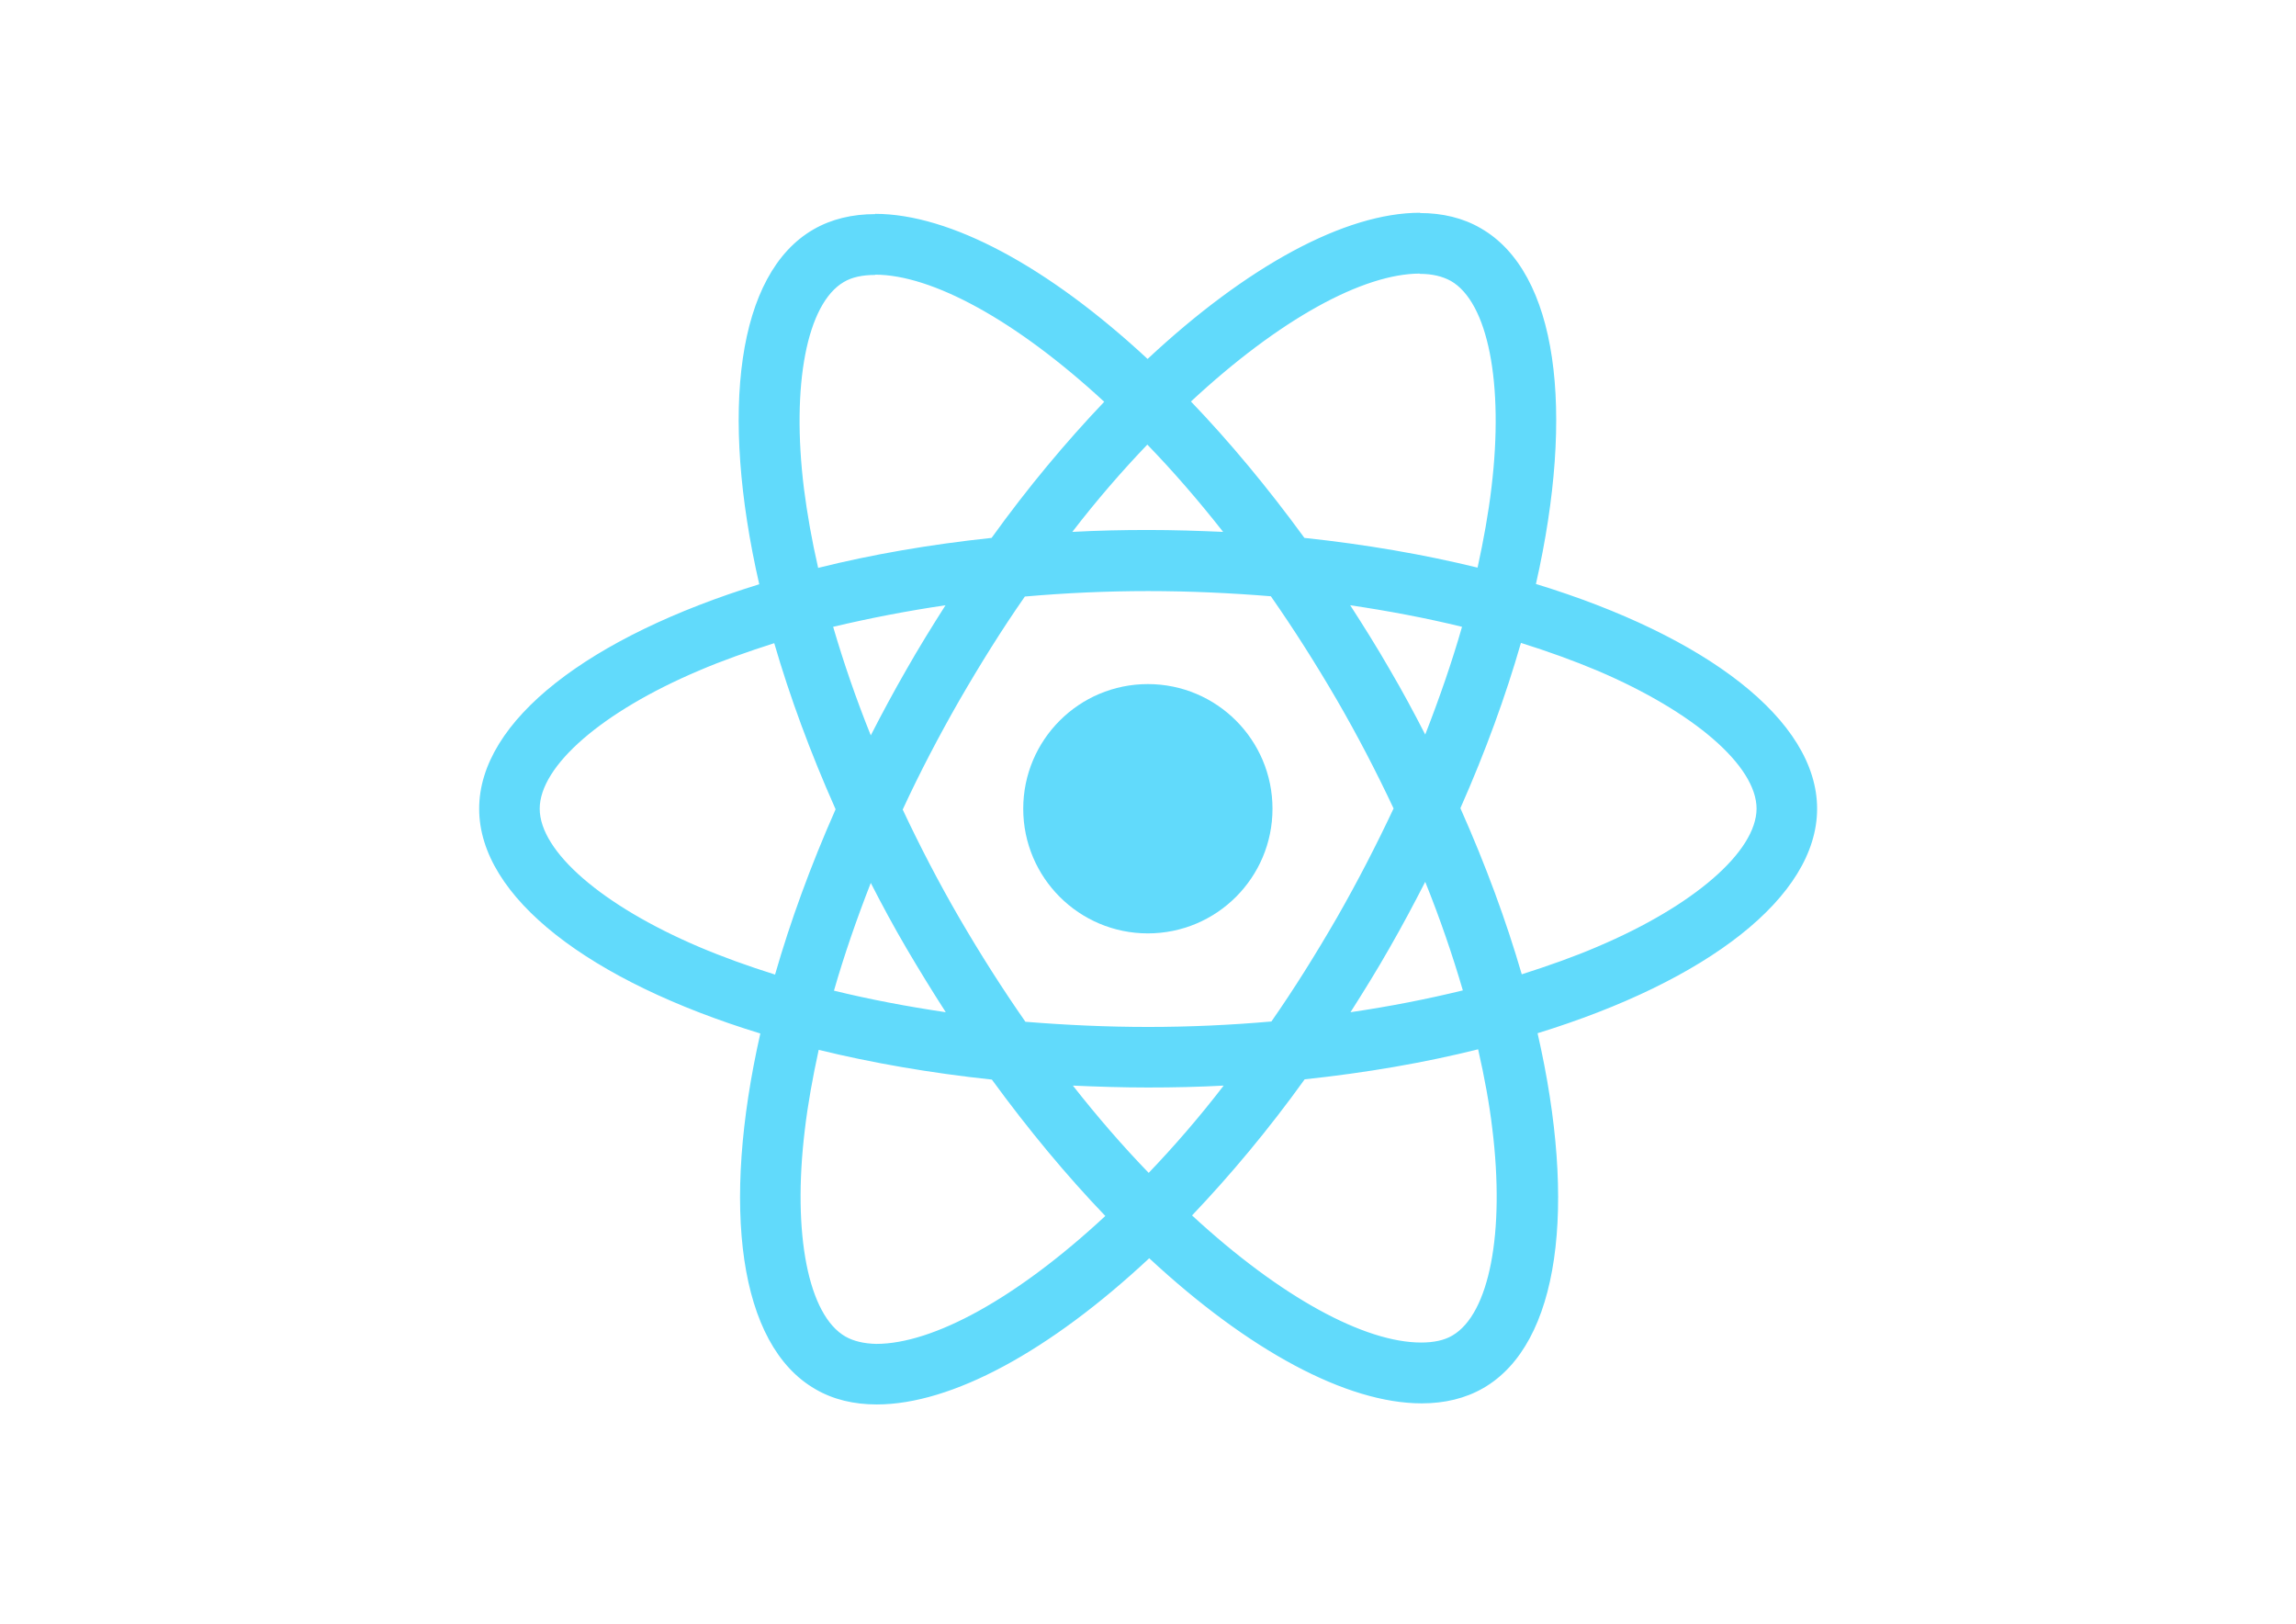
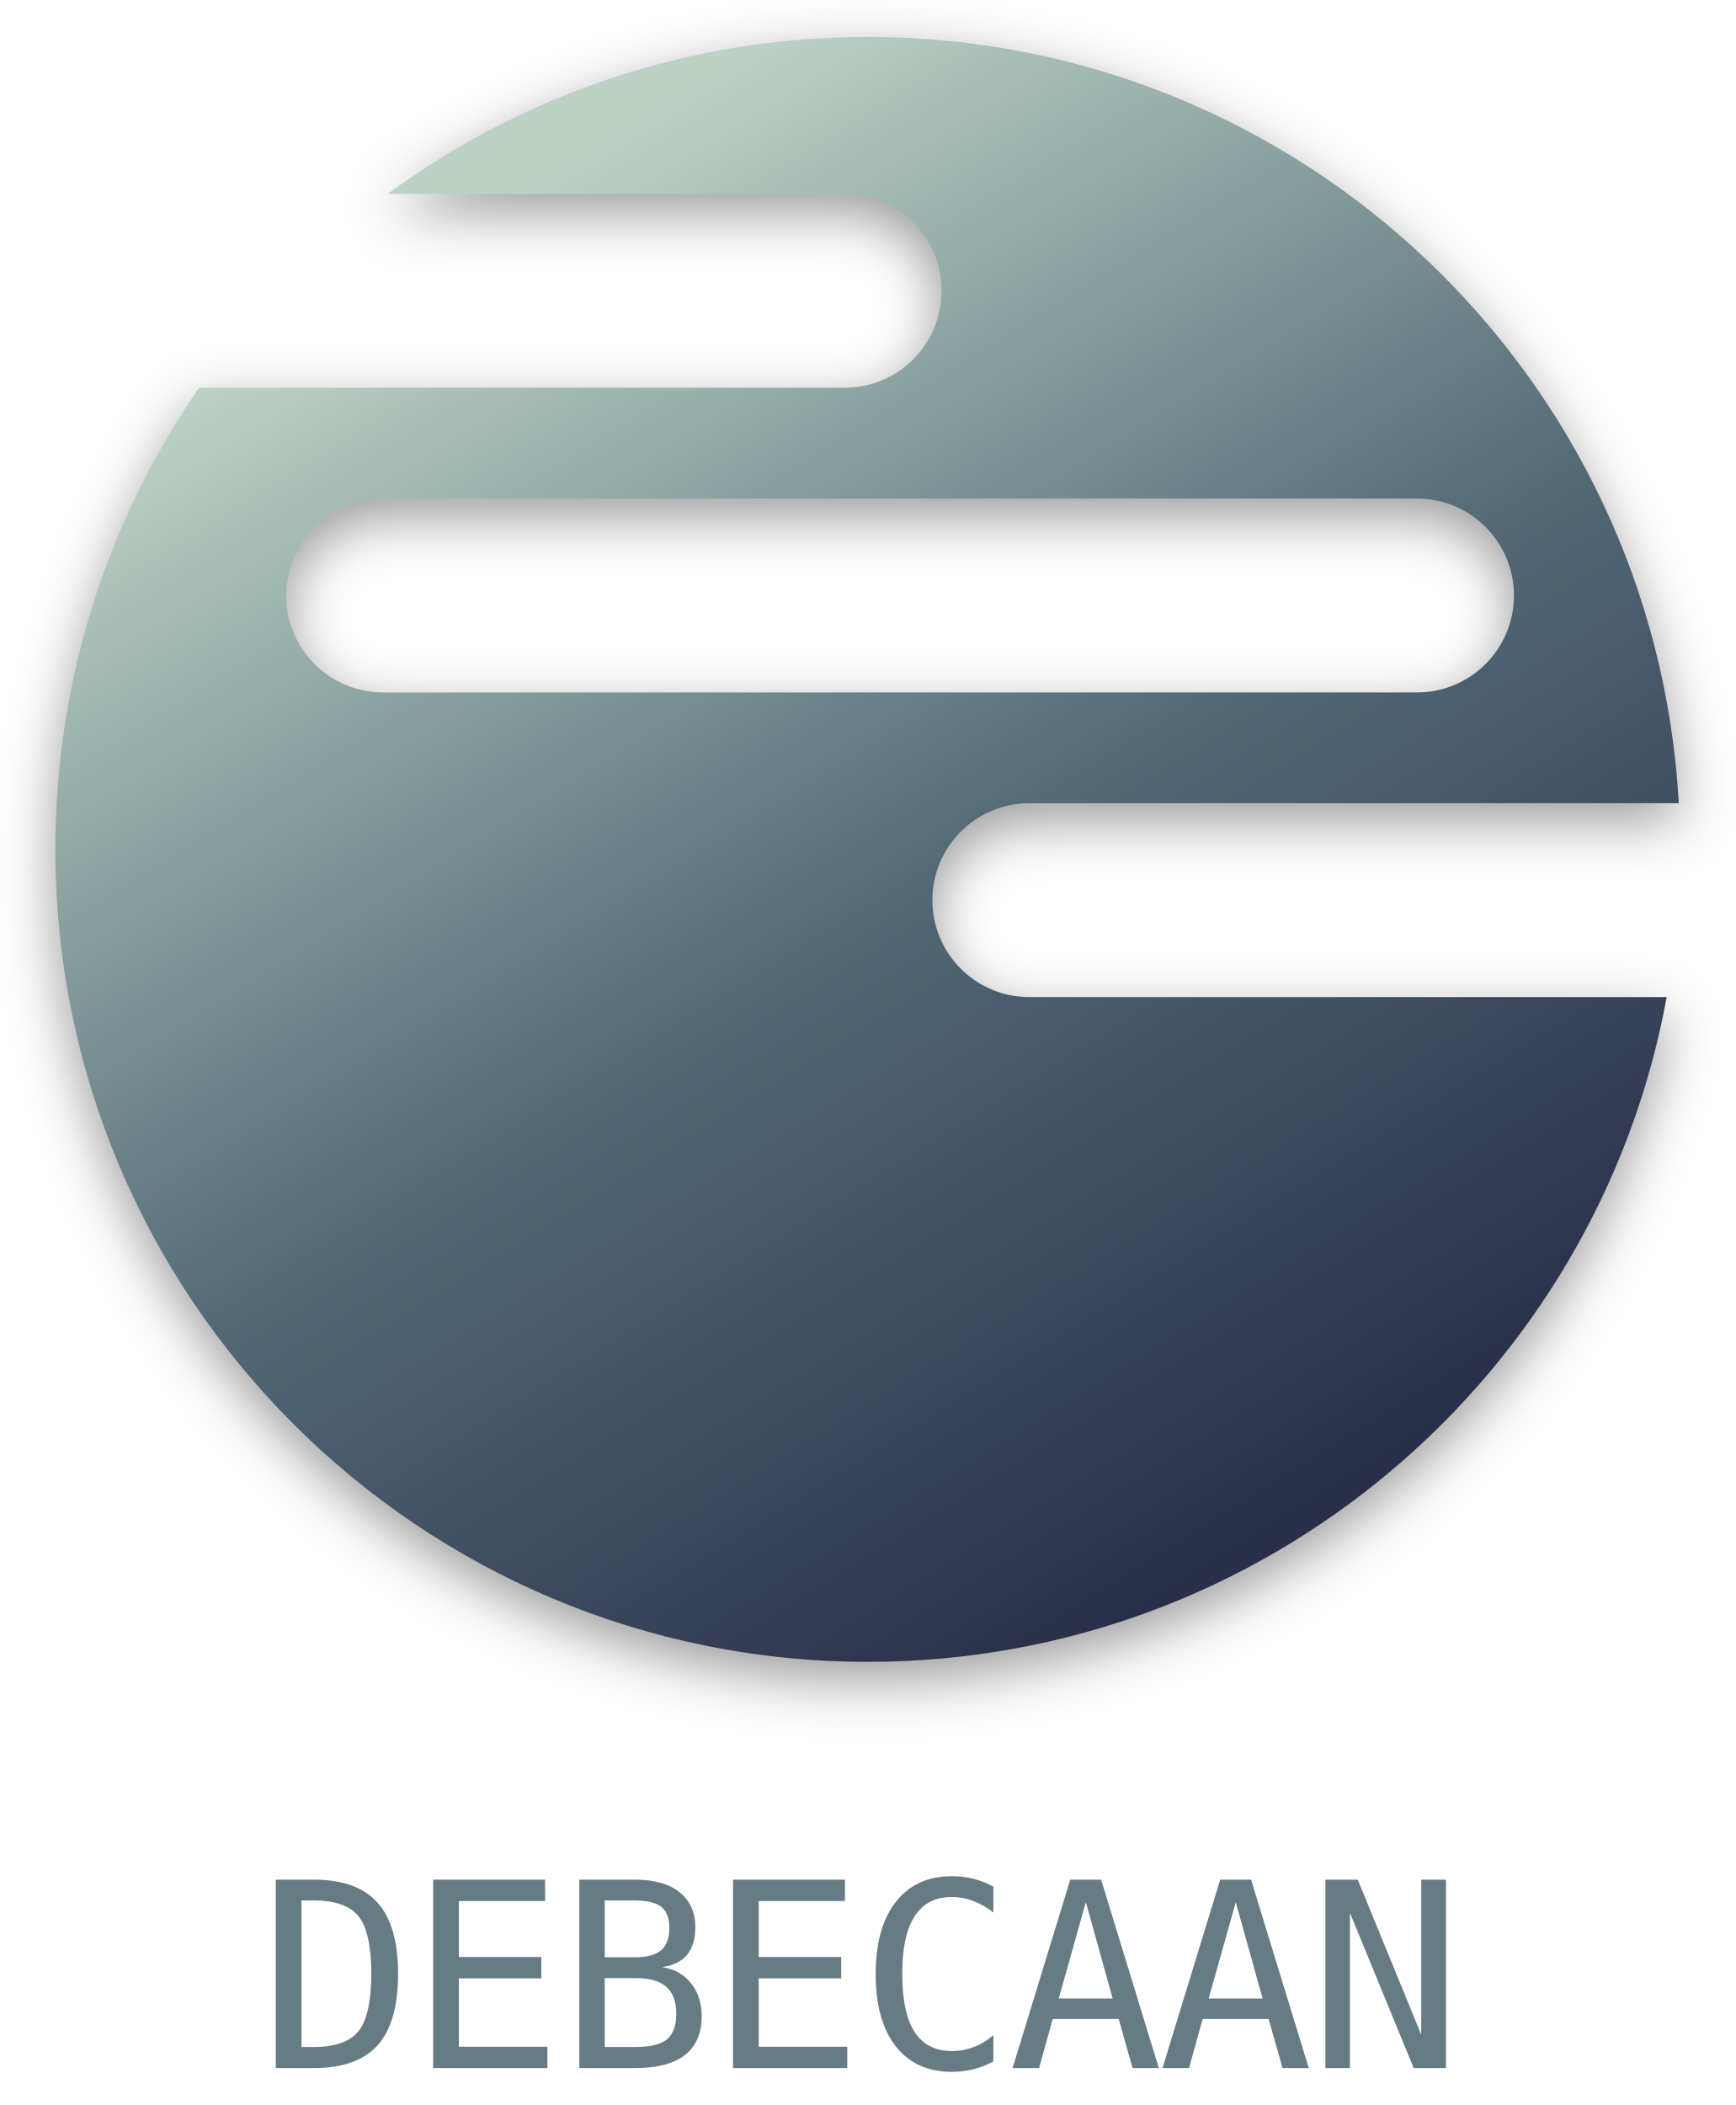
- <svg xmlns="http://www.w3.org/2000/svg" viewBox="0 0 841.9 595.3">
-   <g fill="#61DAFB">
-     <path d="M666.3 296.5c0-32.5-40.7-63.3-103.1-82.4 14.4-63.6 8-114.2-20.2-130.4-6.5-3.8-14.1-5.6-22.4-5.6v22.3c4.6 0 8.3.9 11.4 2.6 13.6 7.8 19.5 37.5 14.9 75.7-1.1 9.4-2.9 19.3-5.1 29.4-19.6-4.8-41-8.5-63.5-10.9-13.5-18.5-27.5-35.3-41.6-50 32.6-30.3 63.2-46.9 84-46.9V78c-27.5 0-63.5 19.6-99.9 53.6-36.4-33.8-72.4-53.2-99.9-53.2v22.3c20.7 0 51.4 16.5 84 46.6-14 14.7-28 31.4-41.3 49.9-22.6 2.4-44 6.1-63.6 11-2.3-10-4-19.7-5.2-29-4.7-38.2 1.1-67.9 14.6-75.8 3-1.8 6.9-2.6 11.5-2.6V78.5c-8.4 0-16 1.8-22.6 5.6-28.1 16.2-34.4 66.7-19.9 130.1-62.2 19.2-102.7 49.9-102.7 82.3 0 32.5 40.7 63.3 103.1 82.4-14.4 63.6-8 114.2 20.2 130.4 6.5 3.8 14.1 5.6 22.5 5.6 27.5 0 63.5-19.6 99.9-53.6 36.4 33.8 72.4 53.2 99.9 53.2 8.4 0 16-1.8 22.6-5.6 28.1-16.2 34.4-66.7 19.9-130.1 62-19.1 102.5-49.9 102.5-82.3zm-130.2-66.7c-3.7 12.9-8.3 26.2-13.5 39.5-4.1-8-8.4-16-13.1-24-4.6-8-9.5-15.8-14.4-23.4 14.2 2.1 27.9 4.7 41 7.9zm-45.8 106.5c-7.8 13.5-15.8 26.3-24.1 38.2-14.9 1.3-30 2-45.2 2-15.1 0-30.2-.7-45-1.9-8.3-11.9-16.4-24.6-24.2-38-7.6-13.1-14.5-26.4-20.8-39.8 6.2-13.4 13.2-26.8 20.7-39.9 7.8-13.5 15.8-26.3 24.1-38.2 14.9-1.3 30-2 45.2-2 15.1 0 30.2.7 45 1.9 8.3 11.9 16.4 24.6 24.2 38 7.6 13.1 14.5 26.4 20.8 39.8-6.3 13.4-13.2 26.8-20.7 39.9zm32.3-13c5.4 13.4 10 26.8 13.8 39.8-13.1 3.2-26.9 5.9-41.2 8 4.9-7.7 9.8-15.6 14.4-23.7 4.6-8 8.9-16.1 13-24.1zM421.2 430c-9.3-9.6-18.6-20.3-27.8-32 9 .4 18.2.7 27.5.7 9.4 0 18.7-.2 27.8-.7-9 11.7-18.3 22.4-27.5 32zm-74.4-58.9c-14.2-2.1-27.9-4.7-41-7.9 3.7-12.9 8.3-26.2 13.5-39.5 4.1 8 8.4 16 13.1 24 4.7 8 9.5 15.8 14.4 23.4zM420.7 163c9.3 9.6 18.6 20.3 27.8 32-9-.4-18.2-.7-27.5-.7-9.4 0-18.7.2-27.8.7 9-11.7 18.3-22.4 27.5-32zm-74 58.9c-4.9 7.7-9.8 15.6-14.4 23.7-4.6 8-8.9 16-13 24-5.4-13.4-10-26.8-13.8-39.8 13.1-3.1 26.9-5.8 41.2-7.9zm-90.5 125.2c-35.4-15.1-58.3-34.9-58.3-50.6 0-15.7 22.9-35.6 58.3-50.6 8.6-3.7 18-7 27.7-10.1 5.7 19.6 13.2 40 22.5 60.9-9.2 20.8-16.6 41.1-22.2 60.6-9.9-3.1-19.3-6.5-28-10.2zM310 490c-13.6-7.8-19.5-37.5-14.9-75.7 1.1-9.4 2.9-19.3 5.1-29.4 19.6 4.8 41 8.5 63.5 10.9 13.5 18.5 27.5 35.3 41.6 50-32.6 30.3-63.2 46.9-84 46.9-4.5-.1-8.3-1-11.3-2.7zm237.2-76.2c4.7 38.2-1.1 67.9-14.6 75.8-3 1.8-6.9 2.6-11.5 2.6-20.7 0-51.4-16.5-84-46.6 14-14.7 28-31.4 41.3-49.9 22.6-2.4 44-6.1 63.6-11 2.3 10.1 4.1 19.8 5.2 29.1zm38.5-66.7c-8.6 3.7-18 7-27.7 10.1-5.7-19.6-13.2-40-22.5-60.9 9.2-20.8 16.6-41.1 22.2-60.6 9.9 3.1 19.3 6.5 28.1 10.2 35.4 15.1 58.3 34.9 58.3 50.6-.1 15.7-23 35.6-58.4 50.6zM320.8 78.4z" />
-     <circle cx="420.9" cy="296.5" r="45.7" />
-     <path d="M520.5 78.1z" />
+ <svg xmlns="http://www.w3.org/2000/svg" xmlns:xlink="http://www.w3.org/1999/xlink" width="94px" height="114px" viewBox="0 0 94 114" version="1.1">
+   <defs>
+     <linearGradient x1="29.277%" y1="9.358%" x2="79.273%" y2="89.335%" id="linearGradient-1">
+       <stop stop-color="#BBD2C5" offset="0%" />
+       <stop stop-color="#536976" offset="51.696%" />
+       <stop stop-color="#292E49" offset="100%" />
+     </linearGradient>
+     <path d="M90.274,54 C86.512,74.481 68.569,90 47,90 C22.699,90 3,70.301 3,46 C3,36.714 5.877,28.1 10.787,21 L45.75,21 C48.649,21 51,18.649 51,15.75 C51,12.851 48.649,10.5 45.75,10.5 L21,10.5 C28.284,5.156 37.273,2 47,2 C70.462,2 89.634,20.363 90.93,43.5 L55.75,43.5 C52.851,43.5 50.5,45.851 50.5,48.75 C50.5,51.649 52.851,54 55.75,54 L90.274,54 Z M20.75,27 C17.851,27 15.5,29.351 15.5,32.25 C15.5,35.149 17.851,37.5 20.75,37.5 L76.75,37.5 C79.649,37.5 82,35.149 82,32.25 C82,29.351 79.649,27 76.75,27 L20.75,27 Z" id="path-2" />
+     <filter x="-5.7%" y="-4.5%" width="111.4%" height="111.4%" filterUnits="objectBoundingBox" id="filter-3">
+       <feOffset dx="0" dy="1" in="SourceAlpha" result="shadowOffsetOuter1" />
+       <feGaussianBlur stdDeviation="1.5" in="shadowOffsetOuter1" result="shadowBlurOuter1" />
+       <feColorMatrix values="0 0 0 0 0.608   0 0 0 0 0.608   0 0 0 0 0.608  0 0 0 1 0" type="matrix" in="shadowBlurOuter1" />
+     </filter>
+   </defs>
+   <g id="Page-1" stroke="none" stroke-width="1" fill="none" fill-rule="evenodd">
+     <g id="Combined-Shape">
+       <use fill="black" fill-opacity="1" filter="url(#filter-3)" xlink:href="#path-2" />
+       <use fill="url(#linearGradient-1)" fill-rule="evenodd" xlink:href="#path-2" />
+     </g>
+     <text id="DEBECAAN" transform="translate(47, 106.5) rotate(-360) translate(-47, -106.5) " font-family="AndaleMono, Andale Mono" font-size="14" font-weight="normal" letter-spacing="-0.311" fill="#637982" fill-opacity="0.977">
+       <tspan x="14" y="112">DEBECAAN</tspan>
+     </text>
  </g>
</svg>
